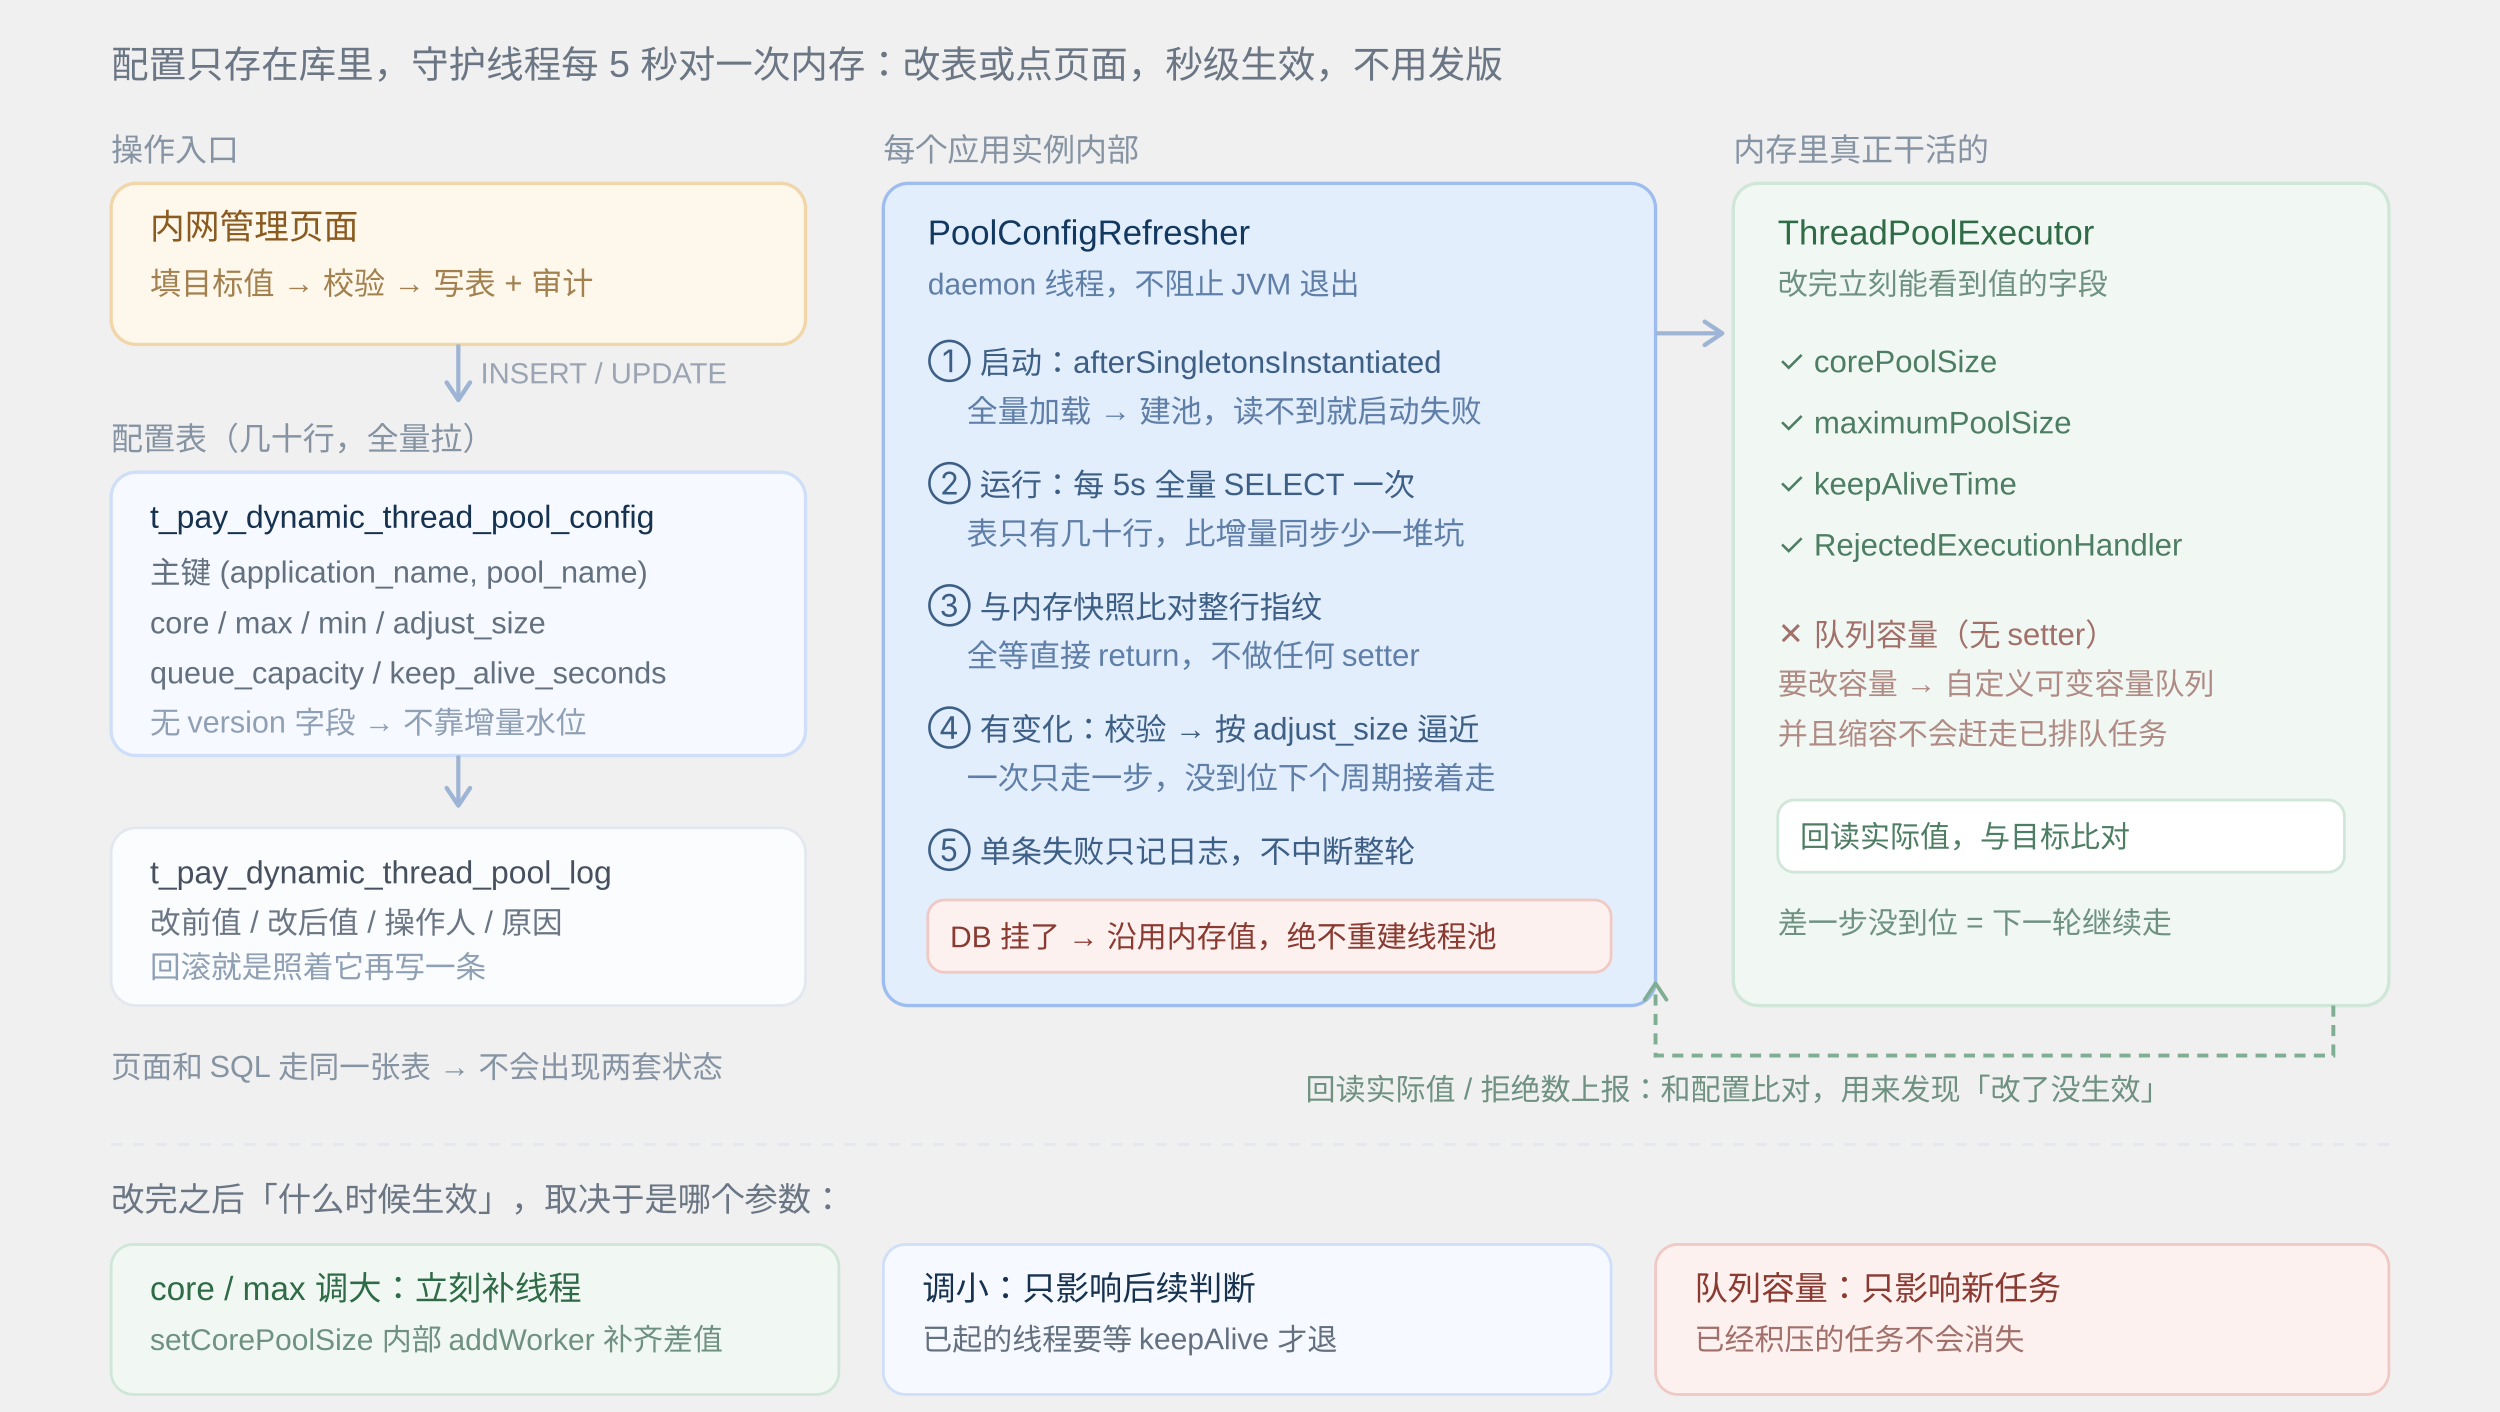
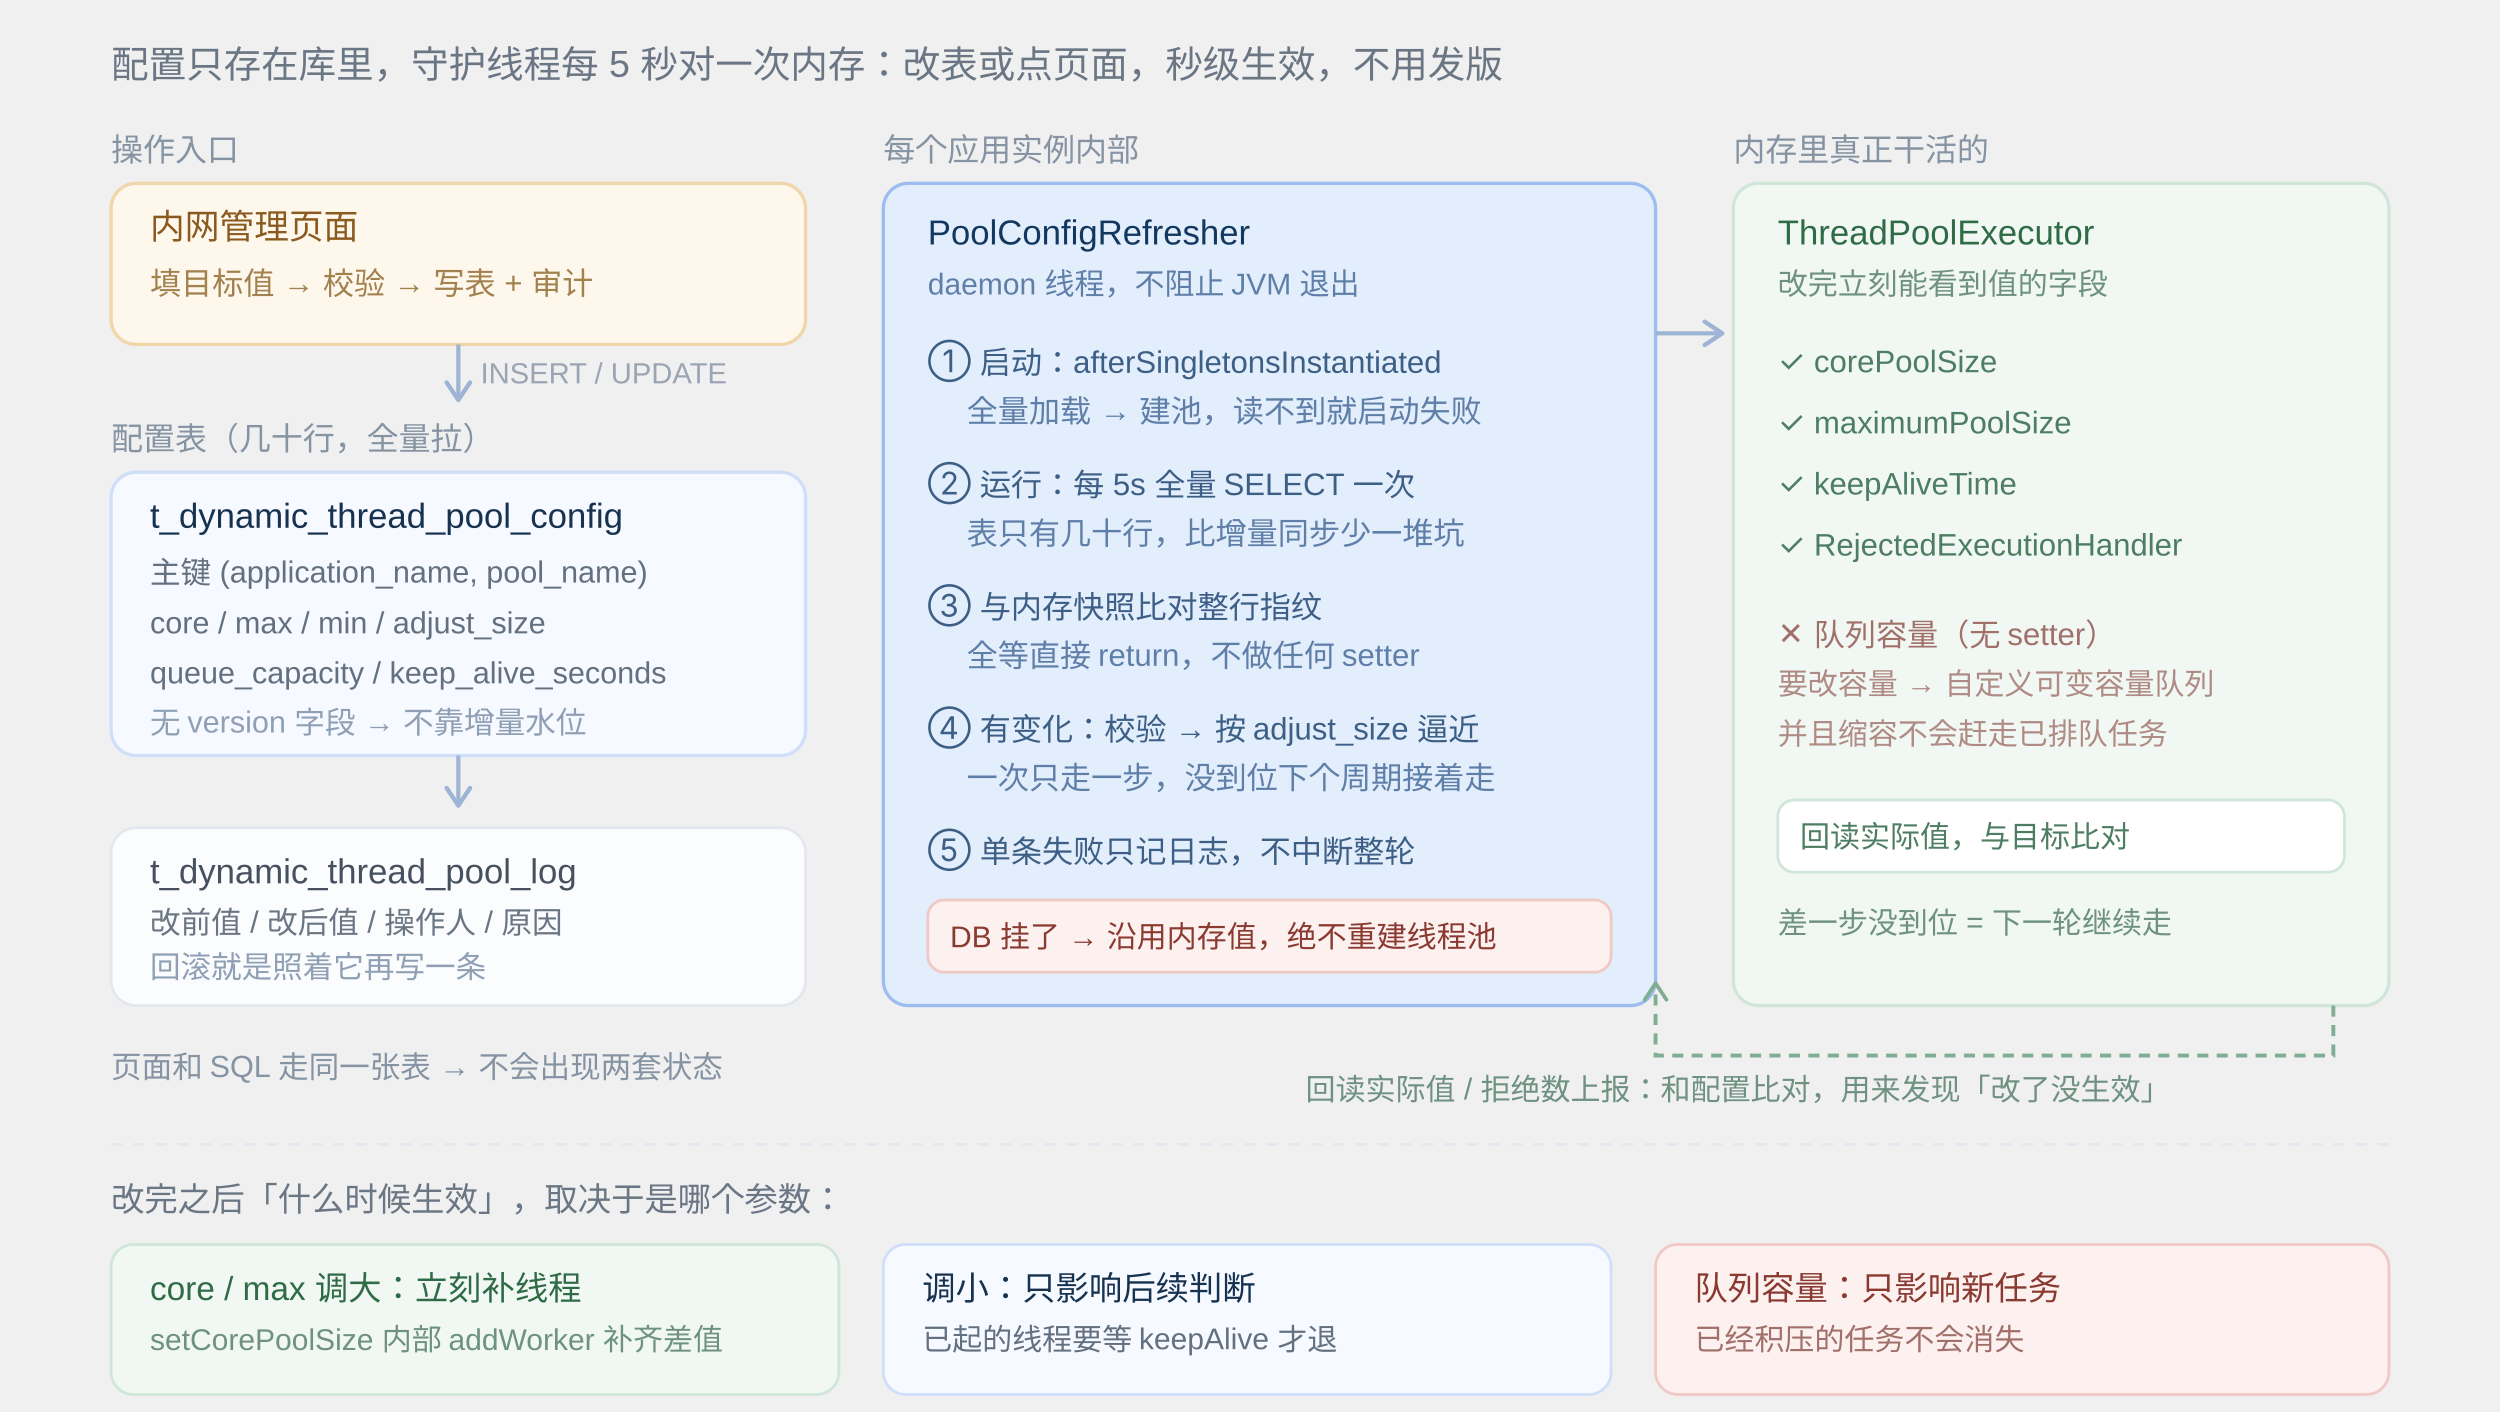
<svg xmlns="http://www.w3.org/2000/svg" viewBox="0 0 900 508" width="100%" role="img">
  <defs>
    <marker id="tp2" viewBox="0 0 10 10" refX="8" refY="5" markerWidth="7" markerHeight="7" orient="auto-start-reverse">
      <path d="M2 1L8 5L2 9" fill="none" stroke="#9db4d4" stroke-width="1.5" stroke-linecap="round" stroke-linejoin="round" />
    </marker>
    <marker id="tp2g" viewBox="0 0 10 10" refX="8" refY="5" markerWidth="7" markerHeight="7" orient="auto-start-reverse">
      <path d="M2 1L8 5L2 9" fill="none" stroke="#7fae93" stroke-width="1.4" stroke-linecap="round" stroke-linejoin="round" />
    </marker>
  </defs>
  <g font-family="-apple-system,BlinkMacSystemFont,'PingFang SC','Microsoft YaHei',Arial,sans-serif">
    <text x="40" y="28" font-size="13.5" fill="#6b7684">配置只存在库里，守护线程每 5 秒对一次内存：改表或点页面，秒级生效，不用发版</text>
    <text x="40" y="58" font-size="11.5" fill="#8593a3">操作入口</text>
    <g>
      <rect x="40" y="66" width="250" height="58" rx="9" fill="#fdf7ec" stroke="#f0d6a8" stroke-width="1.2" />
      <text x="54" y="86" font-size="12.5" fill="#8a5a1f">内网管理页面</text>
      <text x="54" y="106" font-size="11.2" fill="#a3814f">填目标值 → 校验 → 写表 + 审计</text>
    </g>
    <path d="M165 124L165 144" fill="none" stroke="#9db4d4" stroke-width="1.5" marker-end="url(#tp2)" />
    <text x="173" y="138" font-size="10.5" fill="#9aa4b2">INSERT / UPDATE</text>
    <text x="40" y="162" font-size="11.5" fill="#8593a3">配置表（几十行，全量拉）</text>
    <g>
      <rect x="40" y="170" width="250" height="102" rx="9" fill="#f6f9ff" stroke="#cfdffa" stroke-width="1.2" />
-       <text x="54" y="190" font-size="11.5" fill="#16324f">t_pay_dynamic_thread_pool_config</text>
+       <text x="54" y="190" font-size="12.5" fill="#16324f">t_dynamic_thread_pool_config</text>
      <text x="54" y="210" font-size="11" fill="#63707f">主键 (application_name, pool_name)</text>
      <text x="54" y="228" font-size="11" fill="#63707f">core / max / min / adjust_size</text>
      <text x="54" y="246" font-size="11" fill="#63707f">queue_capacity / keep_alive_seconds</text>
      <text x="54" y="264" font-size="11" fill="#8fa0b5">无 version 字段 → 不靠增量水位</text>
    </g>
    <path d="M165 272L165 290" fill="none" stroke="#9db4d4" stroke-width="1.5" marker-end="url(#tp2)" />
    <g>
      <rect x="40" y="298" width="250" height="64" rx="9" fill="#fbfcfe" stroke="#e3e7ee" stroke-width="1" />
-       <text x="54" y="318" font-size="11.5" fill="#46505e">t_pay_dynamic_thread_pool_log</text>
+       <text x="54" y="318" font-size="12.5" fill="#46505e">t_dynamic_thread_pool_log</text>
      <text x="54" y="336" font-size="11" fill="#6b7684">改前值 / 改后值 / 操作人 / 原因</text>
      <text x="54" y="352" font-size="11" fill="#8fa0b5">回滚就是照着它再写一条</text>
    </g>
    <text x="40" y="388" font-size="11" fill="#8593a3">页面和 SQL 走同一张表 → 不会出现两套状态</text>
    <text x="318" y="58" font-size="11.5" fill="#8593a3">每个应用实例内部</text>
    <g>
      <rect x="318" y="66" width="278" height="296" rx="9" fill="#e3eefc" stroke="#9dbcf0" stroke-width="1.2" />
      <text x="334" y="88" font-size="12.5" fill="#12385f">PoolConfigRefresher</text>
      <text x="334" y="106" font-size="10.8" fill="#5f7fa8">daemon 线程，不阻止 JVM 退出</text>
      <text x="334" y="134" font-size="11.2" fill="#3d5f86">① 启动：afterSingletonsInstantiated</text>
      <text x="348" y="152" font-size="11.2" fill="#5f7fa8">全量加载 → 建池，读不到就启动失败</text>
      <text x="334" y="178" font-size="11.2" fill="#3d5f86">② 运行：每 5s 全量 SELECT 一次</text>
      <text x="348" y="196" font-size="11.2" fill="#5f7fa8">表只有几十行，比增量同步少一堆坑</text>
      <text x="334" y="222" font-size="11.2" fill="#3d5f86">③ 与内存快照比对整行指纹</text>
      <text x="348" y="240" font-size="11.2" fill="#5f7fa8">全等直接 return，不做任何 setter</text>
      <text x="334" y="266" font-size="11.2" fill="#3d5f86">④ 有变化：校验 → 按 adjust_size 逼近</text>
      <text x="348" y="284" font-size="11.2" fill="#5f7fa8">一次只走一步，没到位下个周期接着走</text>
      <text x="334" y="310" font-size="11.2" fill="#3d5f86">⑤ 单条失败只记日志，不中断整轮</text>
      <rect x="334" y="324" width="246" height="26" rx="6" fill="#fdf1f0" stroke="#f0c8c4" stroke-width="1" />
      <text x="342" y="341" font-size="10.8" fill="#8a3a30">DB 挂了 → 沿用内存值，绝不重建线程池</text>
    </g>
    <path d="M596 120L620 120" fill="none" stroke="#9db4d4" stroke-width="1.5" marker-end="url(#tp2)" />
    <text x="624" y="58" font-size="11.5" fill="#8593a3">内存里真正干活的</text>
    <g>
      <rect x="624" y="66" width="236" height="296" rx="9" fill="#f1f8f3" stroke="#cfe6d8" stroke-width="1.2" />
      <text x="640" y="88" font-size="12.5" fill="#2f6b46">ThreadPoolExecutor</text>
      <text x="640" y="106" font-size="10.8" fill="#6f9182">改完立刻能看到值的字段</text>
      <text x="640" y="134" font-size="11.2" fill="#4d7d63">✓ corePoolSize</text>
      <text x="640" y="156" font-size="11.2" fill="#4d7d63">✓ maximumPoolSize</text>
      <text x="640" y="178" font-size="11.2" fill="#4d7d63">✓ keepAliveTime</text>
      <text x="640" y="200" font-size="11.2" fill="#4d7d63">✓ RejectedExecutionHandler</text>
      <text x="640" y="232" font-size="11.2" fill="#a1706a">✕ 队列容量（无 setter）</text>
      <text x="640" y="250" font-size="10.8" fill="#b08b85">要改容量 → 自定义可变容量队列</text>
      <text x="640" y="268" font-size="10.8" fill="#b08b85">并且缩容不会赶走已排队任务</text>
      <rect x="640" y="288" width="204" height="26" rx="6" fill="#ffffff" stroke="#cfe6d8" stroke-width="1" />
      <text x="648" y="305" font-size="10.8" fill="#4d7d63">回读实际值，与目标比对</text>
      <text x="640" y="336" font-size="10.8" fill="#6f9182">差一步没到位 = 下一轮继续走</text>
    </g>
    <path d="M840 362L840 380L596 380L596 354" fill="none" stroke="#7fae93" stroke-width="1.4" stroke-dasharray="4 3" marker-end="url(#tp2g)" />
    <text x="470" y="396" font-size="10.8" fill="#6f9182">回读实际值 / 拒绝数上报：和配置比对，用来发现「改了没生效」</text>
    <line x1="40" y1="412" x2="860" y2="412" stroke="#e3e7ee" stroke-width="1" stroke-dasharray="4 4" />
    <text x="40" y="436" font-size="12" fill="#6b7684">改完之后「什么时候生效」，取决于是哪个参数：</text>
    <g>
      <rect x="40" y="448" width="262" height="54" rx="8" fill="#f1f8f3" stroke="#cfe6d8" stroke-width="1" />
      <text x="54" y="468" font-size="12" fill="#2f6b46">core / max 调大：立刻补线程</text>
      <text x="54" y="486" font-size="10.8" fill="#6f9182">setCorePoolSize 内部 addWorker 补齐差值</text>
    </g>
    <g>
      <rect x="318" y="448" width="262" height="54" rx="8" fill="#f6f9ff" stroke="#cfdffa" stroke-width="1" />
      <text x="332" y="468" font-size="12" fill="#16324f">调小：只影响后续判断</text>
      <text x="332" y="486" font-size="10.8" fill="#63707f">已起的线程要等 keepAlive 才退</text>
    </g>
    <g>
      <rect x="596" y="448" width="264" height="54" rx="8" fill="#fdf1f0" stroke="#f0c8c4" stroke-width="1" />
      <text x="610" y="468" font-size="12" fill="#8a3a30">队列容量：只影响新任务</text>
      <text x="610" y="486" font-size="10.8" fill="#a1706a">已经积压的任务不会消失</text>
    </g>
  </g>
</svg>
